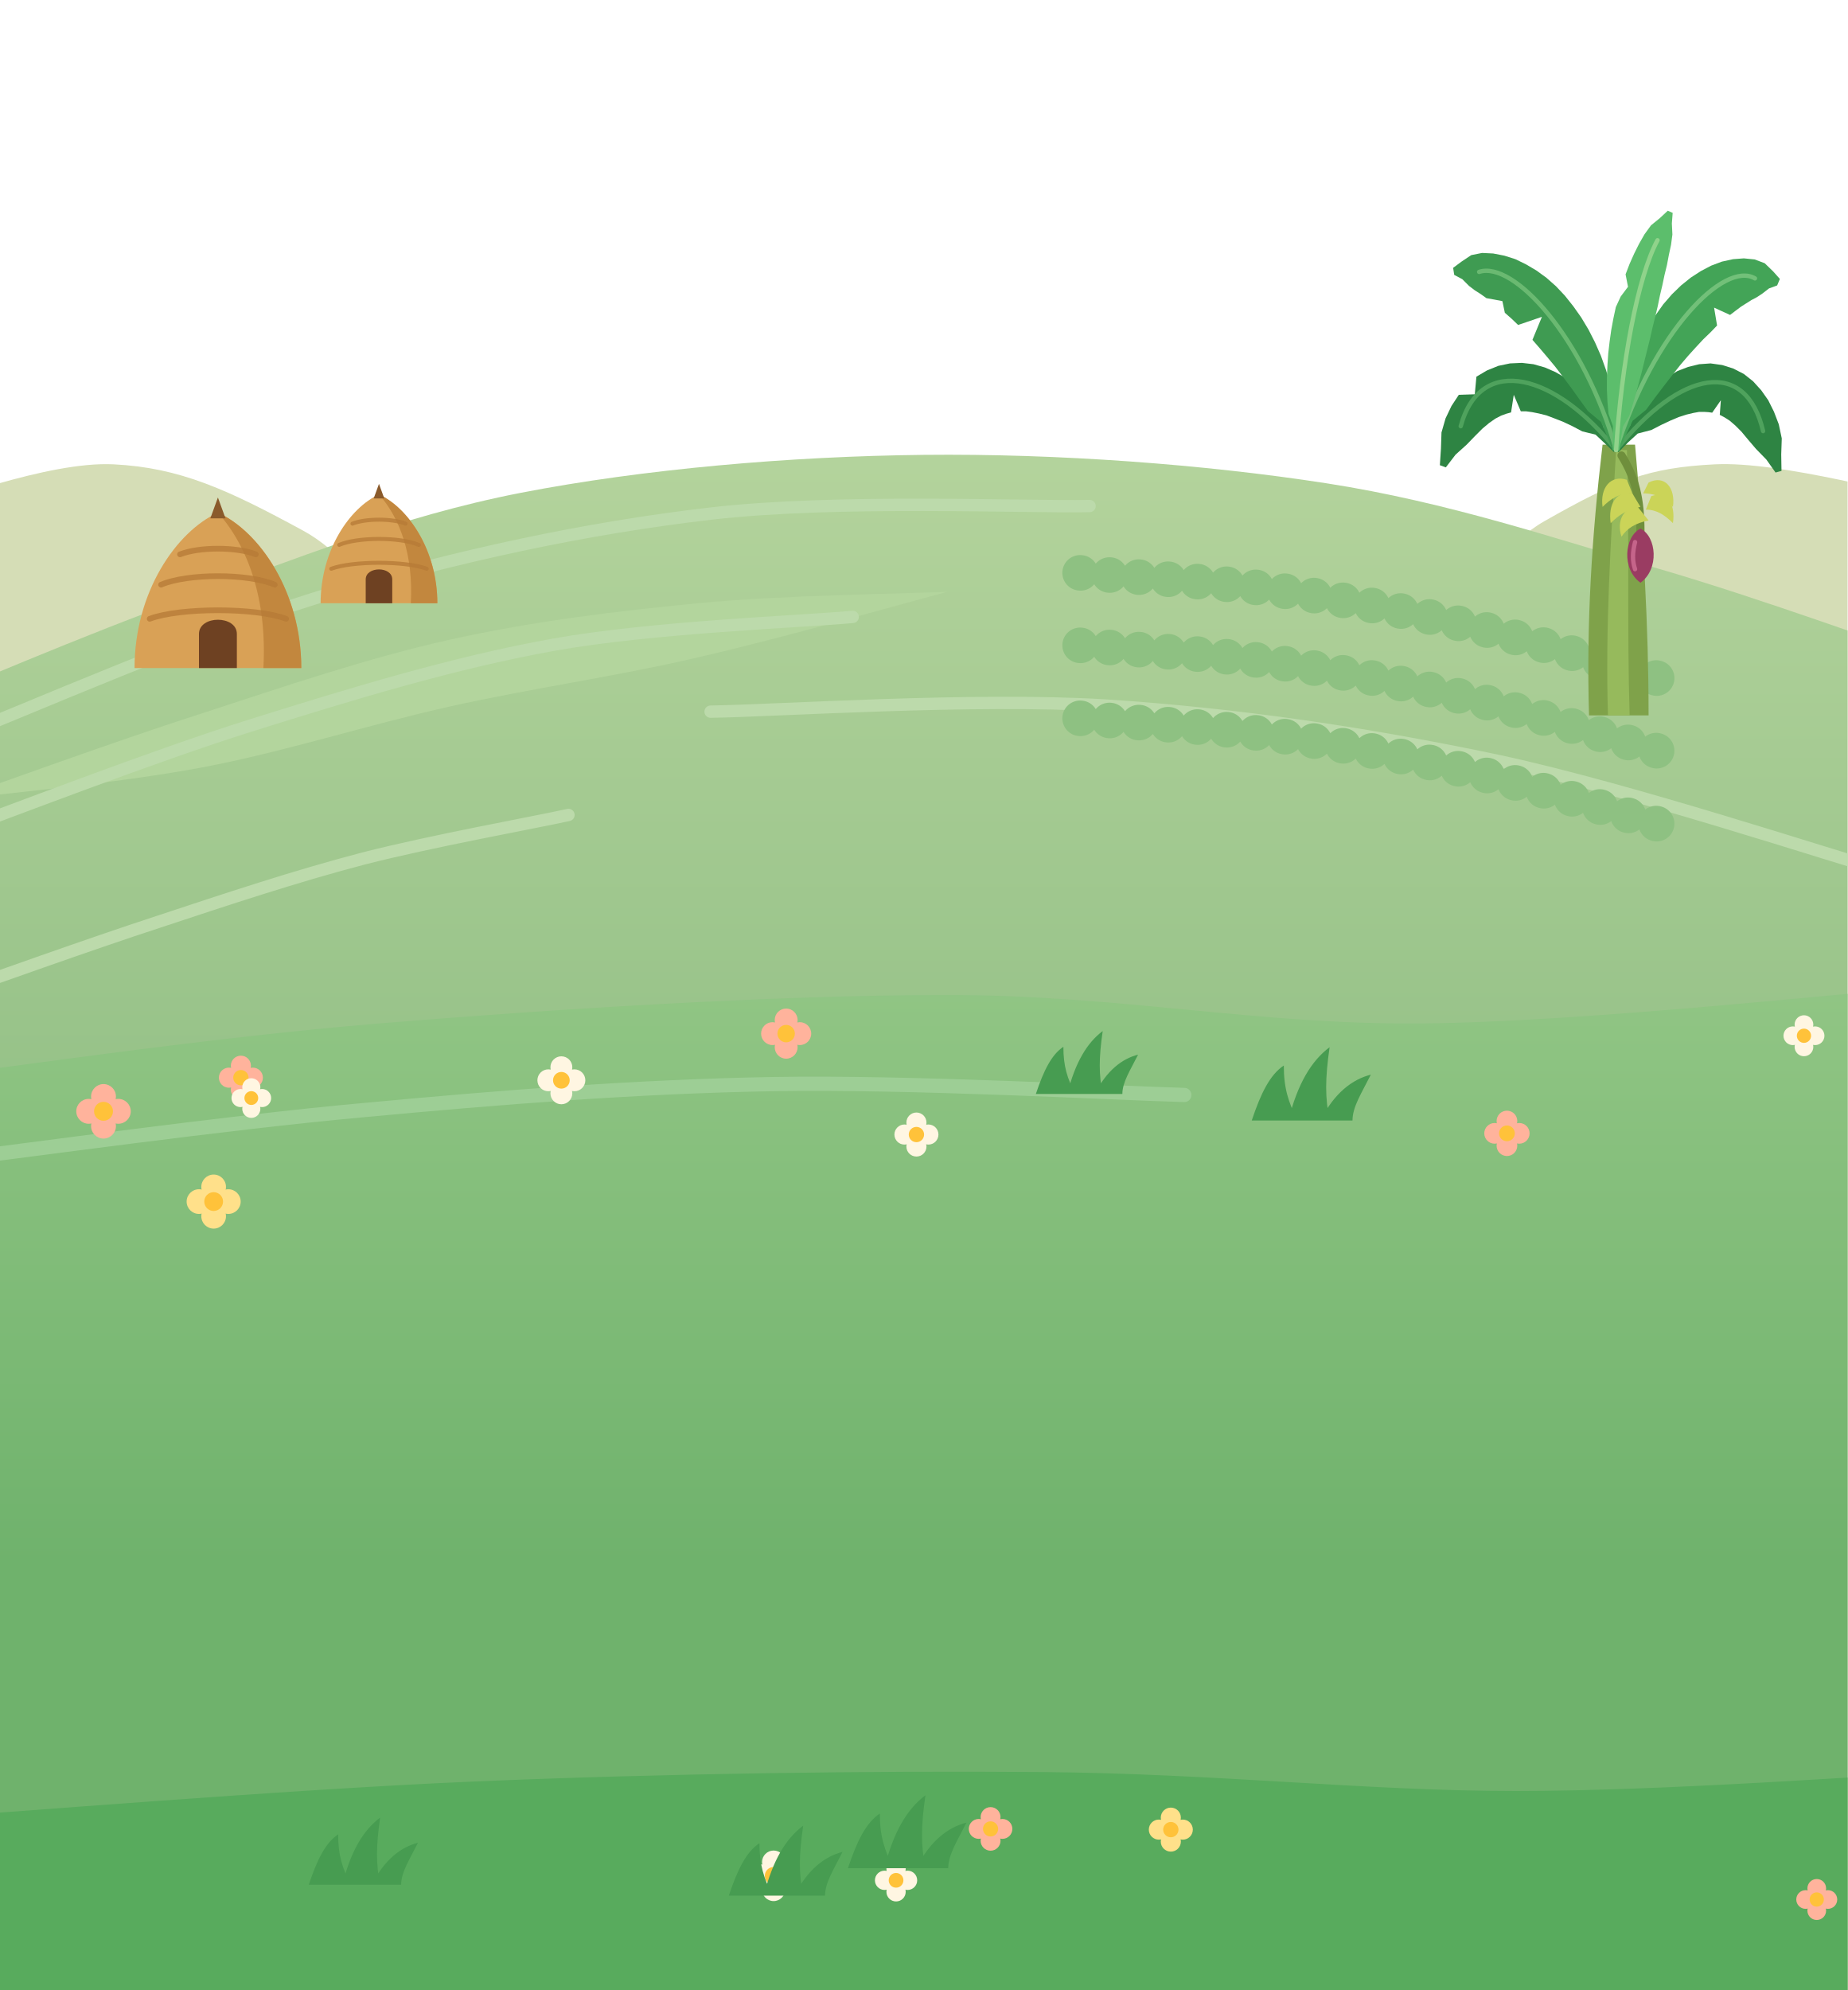
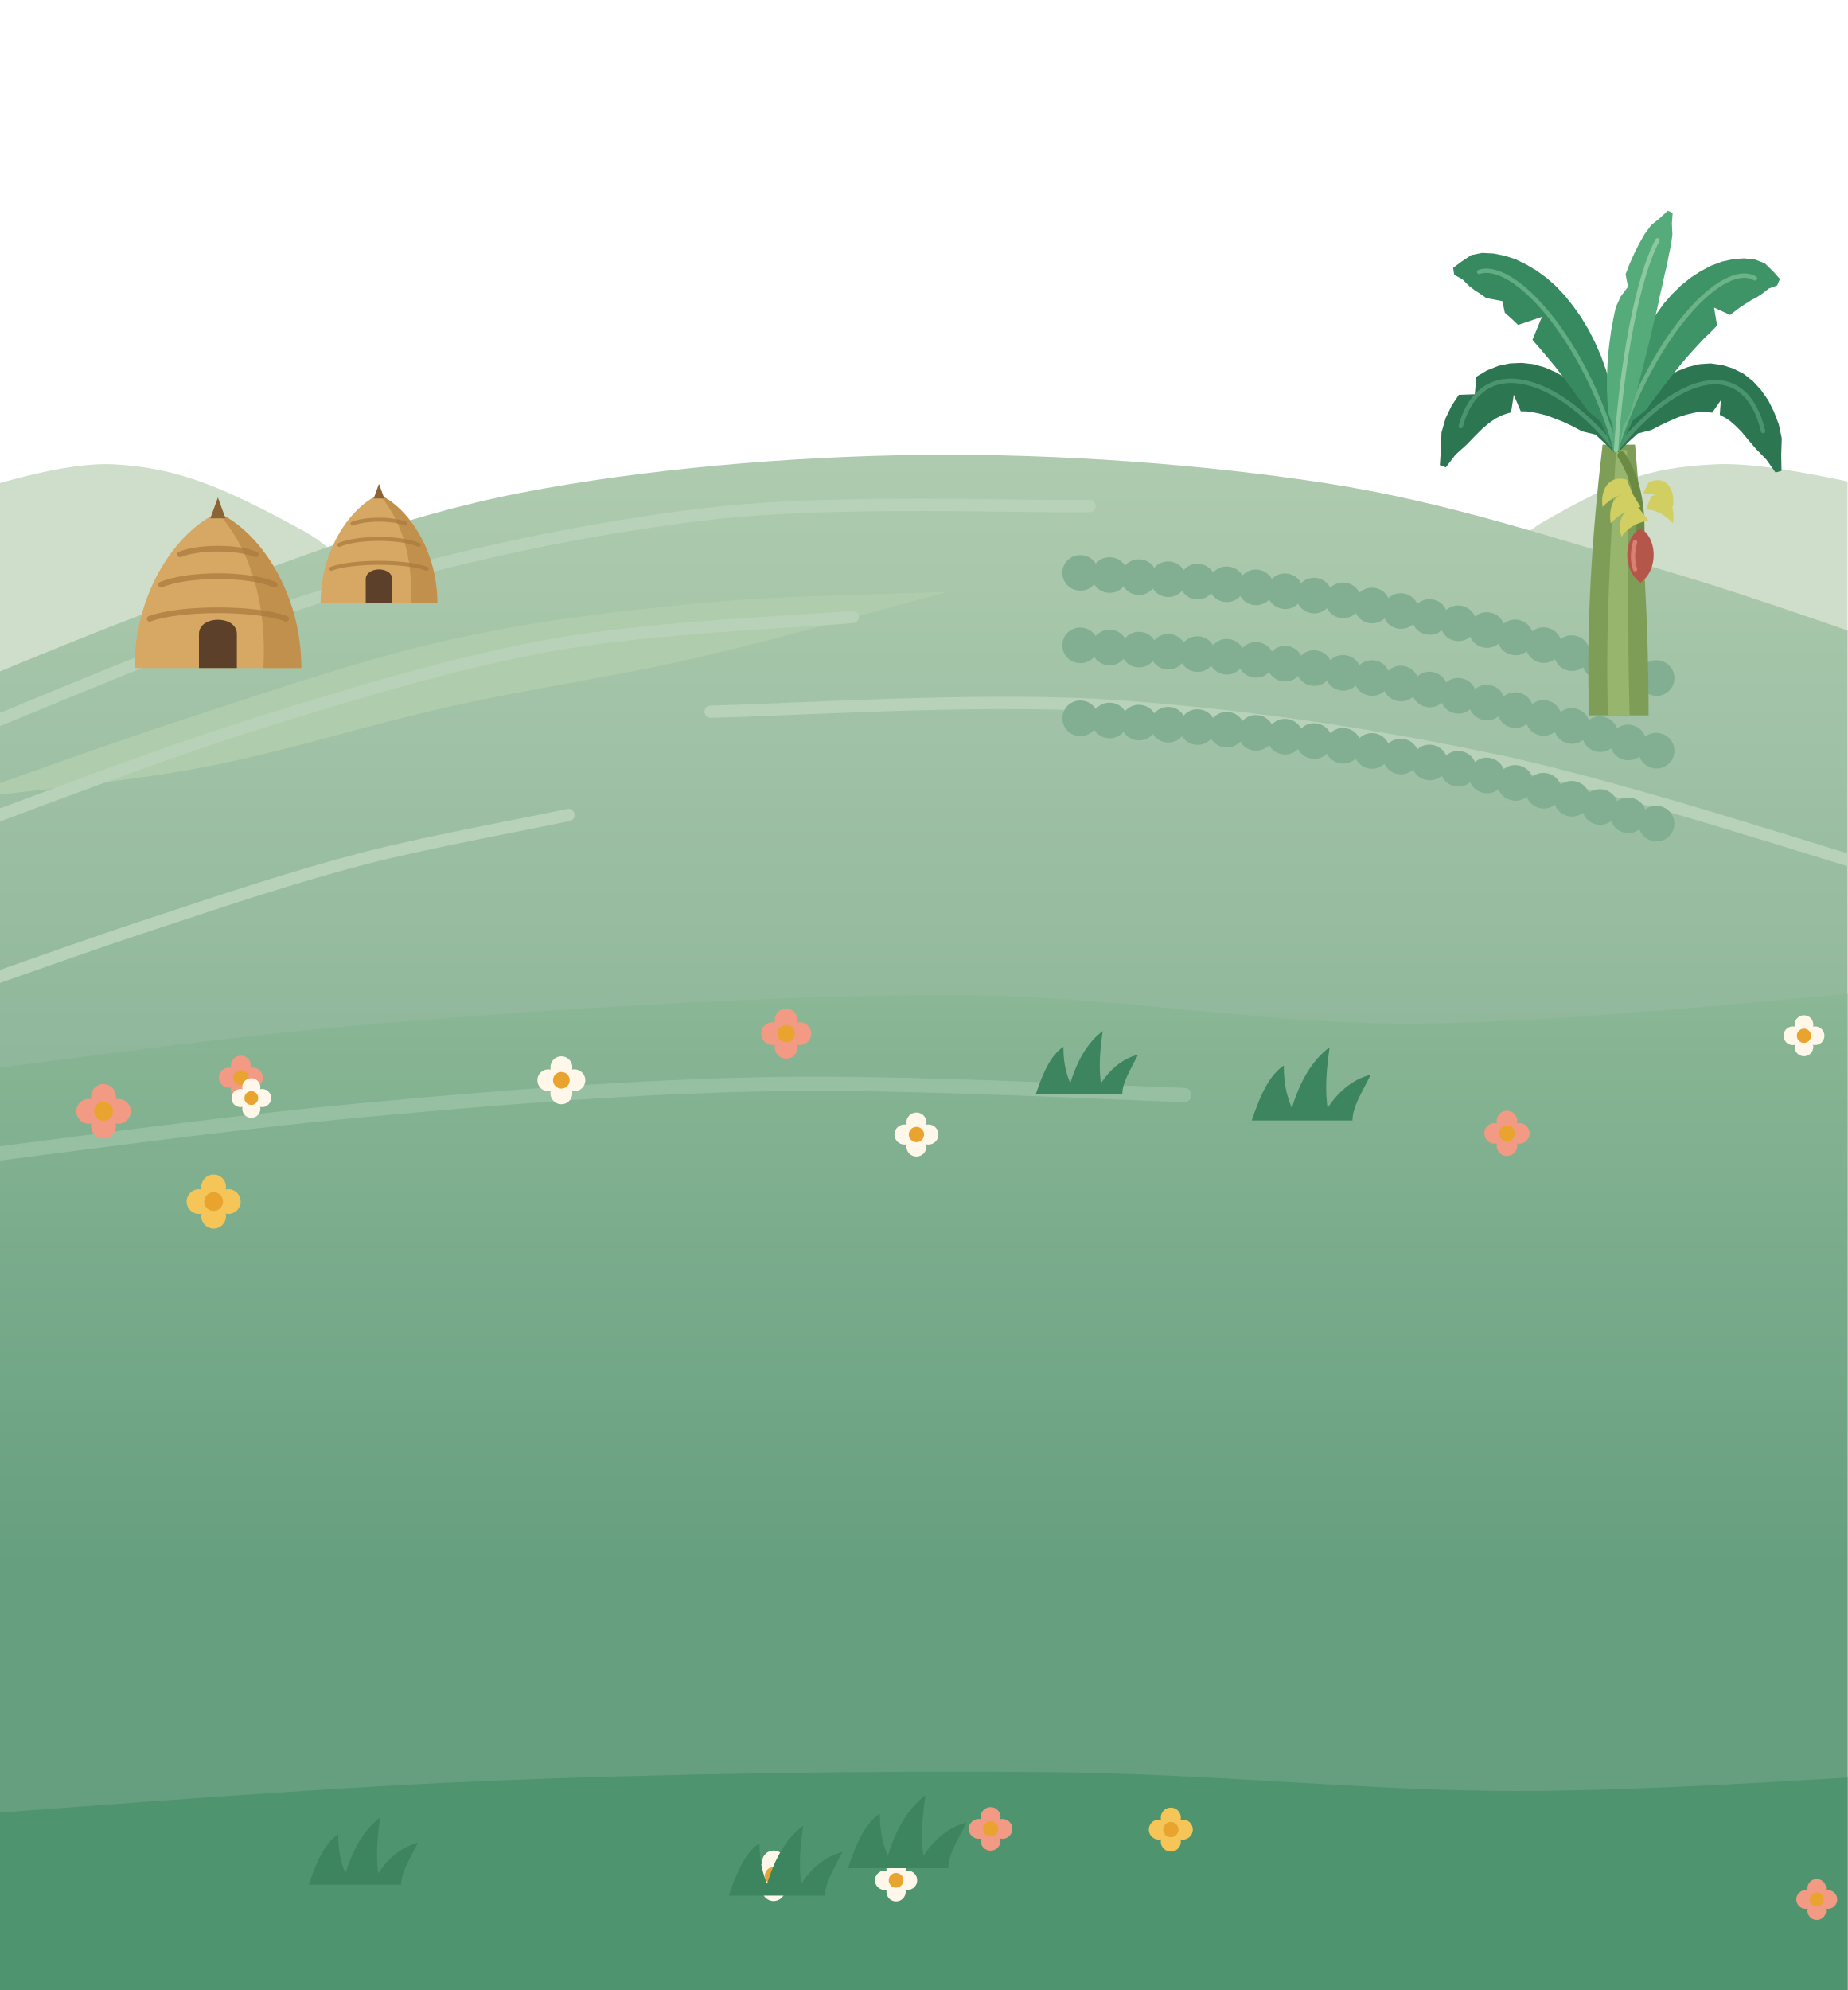
<svg xmlns="http://www.w3.org/2000/svg" viewBox="0 0 390 420" width="390" height="420" preserveAspectRatio="xMidYMax slice">
  <defs>
    <linearGradient id="b0" x1="0" y1="90" x2="0" y2="230" gradientUnits="userSpaceOnUse">
-       <stop offset="0" stop-color="#b5d49d" />
-       <stop offset="1" stop-color="#96c288" />
+       <stop offset="0" stop-color="#b0ccb0" />
+       <stop offset="1" stop-color="#8eb69a" />
    </linearGradient>
    <symbol id="hut" viewBox="0 0 100 92" overflow="visible">
-       <path d="M6 90C6 50 28 18 50 8C72 18 94 50 94 90Z" fill="#D9A156" />
-       <path d="M50 8C72 18 94 50 94 90H74C76 54 66 26 50 8Z" fill="#C2873E" />
-       <path d="M14 64C30 58 70 58 86 64M20 46C34 40 66 40 80 46M30 30C40 26 60 26 70 30" fill="none" stroke="#B57A35" stroke-width="3" stroke-linecap="round" opacity=".75" />
-       <path d="M40 90V72C40 62 60 62 60 72V90Z" fill="#6E4122" />
-       <path d="M50 0L54 11H46Z" fill="#8A5A2B" />
+       <path d="M6 90C6 50 28 18 50 8C72 18 94 50 94 90Z" fill="#D7A863" />
+       <path d="M50 8C72 18 94 50 94 90H74C76 54 66 26 50 8Z" fill="#C0904C" />
+       <path d="M14 64C30 58 70 58 86 64M20 46C34 40 66 40 80 46M30 30C40 26 60 26 70 30" fill="none" stroke="#AA7B3D" stroke-width="3" stroke-linecap="round" opacity=".75" />
+       <path d="M40 90V72C40 62 60 62 60 72V90Z" fill="#5C4029" />
+       <path d="M50 0L54 11H46Z" fill="#8A6435" />
    </symbol>
    <symbol id="bp" viewBox="0 0 140 190">
-       <path d="M62 190C61 156 63 124 67 90H79C82 124 84 156 84 190Z" fill="#7FA24A" />
-       <path d="M69 190C68 158 70 126 72 92H76C77 126 76 158 77 190Z" fill="#96BA5C" />
-       <path d="M72.9 91.3L70.2 87.3L67.3 83.5L65.9 78.4L63.2 74.6L60.2 71.1L56.9 68L53.4 65.4L49.6 63.2L45.7 61.5L41.5 60.3L37.2 59.8L32.8 60L28.5 60.9L24.3 62.6L20.4 64.9L19.8 71.4L13.9 71.6L11.2 75.7L9 80.3L7.5 85.5L7.3 91.5L6.9 97.6L9.1 98.4L12.7 93.7L16.8 90L19.9 86.8L22.6 84.1L25.1 82L27.4 80.4L29.5 79.3L31.4 78.6L33.2 78.1L34.2 71.6L36.8 77.7L38.8 77.7L41 78L43.5 78.5L46.3 79.2L49.2 80.3L52.5 81.6L55.9 83.2L59.5 85.1L64.4 86.3L67.7 89.4L71.1 92.7Z" fill="#2E8443" />
-       <path d="M72 92C50 64 22 56 14.6 83.2" fill="none" stroke="#5DAF68" stroke-width="1.6" stroke-linecap="round" opacity=".7" />
-       <path d="M72.9 92.8L76.5 89.1L80 85.9L85 84.6L88.7 82.7L92.1 81.1L95.2 79.8L98 78.9L100.5 78.3L102.7 77.9L104.5 77.9L106.1 78L107.5 78.2L110.7 73.6L110.3 79L112 79.9L113.9 81.1L116 82.9L118.3 85.2L120.8 88.2L123.7 91.6L127.5 95.5L130.9 100.3L133.1 99.7L133 93.6L133.2 87.7L132.1 82.5L130.3 77.8L128.2 73.6L125.6 69.9L122.6 66.6L119.2 63.9L115.3 61.9L111.2 60.6L106.9 60L102.7 60.3L98.6 61.3L94.7 62.8L91 65L87.6 67.5L84.4 70.6L81.4 74L78.6 77.9L77.1 83.1L74.1 87L71.1 91.2Z" fill="#2E8443" />
-       <path d="M72 92C96 62 120 58 126.3 85" fill="none" stroke="#5DAF68" stroke-width="1.6" stroke-linecap="round" opacity=".7" />
-       <path d="M73.2 91.7L71.9 85.8L70.4 80.2L71.1 73.7L69.9 68L68.3 62.5L66.4 57.2L64.2 52.2L61.8 47.5L59.1 43L56.2 38.9L53.1 35L49.8 31.5L46.3 28.4L42.6 25.7L38.7 23.4L34.8 21.5L30.7 20.2L26.6 19.4L22.5 19.2L18.5 20L14.9 22.4L11.8 24.7L12.2 27.3L15.2 28.9L17.7 31.4L19.8 33L22 34.4L24.1 35.9L26.9 36.4L30 37L30.9 41.3L33.3 43.4L35.8 45.8L44.6 42.8L41.1 51.3L43.8 54.4L46.6 57.7L49.5 61.2L52.4 65L55.4 69L58.4 73.2L61.6 77.6L66.4 81.6L68.7 86.9L70.8 92.3Z" fill="#3F9B52" />
-       <path d="M72 92C60 50 34 22 21.4 26.2" fill="none" stroke="#7CC67F" stroke-width="1.6" stroke-linecap="round" opacity=".7" />
-       <path d="M73.1 92.4L75.5 86.7L78.1 81.2L83.1 77.1L86.4 72.6L89.6 68.4L92.7 64.4L95.7 60.6L98.6 57.2L101.5 54L104.2 51.1L106.9 48.5L109.3 46L108.2 39.4L114.1 42.1L116.2 40.5L118.2 39L120.1 37.8L122 36.6L123.9 35.6L125.9 34.3L128.5 32.3L131.5 31.2L132.5 28.8L130 26L126.9 23L123.2 21.6L119.2 21.2L115.2 21.5L111.1 22.4L107.1 23.9L103.3 25.9L99.6 28.3L96 31.2L92.6 34.5L89.4 38.2L86.5 42.3L83.7 46.6L81.2 51.3L78.8 56.3L76.8 61.6L75 67.2L73.6 73L74.1 79.7L72.4 85.6L70.9 91.6Z" fill="#43A457" />
-       <path d="M72 92C86 48 112 22 123.3 28.6" fill="none" stroke="#86CC87" stroke-width="1.6" stroke-linecap="round" opacity=".7" />
-       <path d="M73.2 92.1L73.8 87.8L74.5 83.4L76.9 79.3L78.2 75.1L79.4 70.9L80.5 66.8L81.6 62.7L82.6 58.6L83.6 54.6L84.6 50.6L85.5 46.6L86.5 42.6L87.4 38.8L88.2 34.9L89.1 31.1L89.9 27.3L90.8 23.6L91.5 19.9L92.3 16.2L92.8 12.4L92.6 8.3L92.9 4.4L91.1 3.6L88.2 6.3L84.9 9L82.5 12.3L80.5 15.8L78.7 19.4L77 23.2L75.5 27.1L76.4 31.7L73.7 35.3L71.9 39.2L71 43.4L70.2 47.7L69.6 52L69.1 56.3L68.8 60.7L68.6 65.2L68.6 69.6L68.8 74.1L69.2 78.6L70.8 83.1L70.8 87.5L70.8 91.9Z" fill="#5CBE6C" />
-       <path d="M72 92C74 60 80 28 87.3 14.5" fill="none" stroke="#A6DB98" stroke-width="1.6" stroke-linecap="round" opacity=".7" />
-       <path d="M74 94C79 102 81 110 81 122" fill="none" stroke="#6F8F3C" stroke-width="3" stroke-linecap="round" />
-       <g fill="#CBD458">
+       <path d="M62 190C61 156 63 124 67 90H79C82 124 84 156 84 190Z" fill="#7E9E58" />
+       <path d="M69 190C68 158 70 126 72 92H76C77 126 76 158 77 190Z" fill="#97B56C" />
+       <path d="M72.9 91.3L70.2 87.3L67.3 83.5L65.9 78.4L63.2 74.6L60.2 71.1L56.9 68L53.4 65.4L49.6 63.2L45.7 61.5L41.5 60.3L37.2 59.8L32.8 60L28.5 60.9L24.3 62.6L20.4 64.9L19.8 71.4L13.9 71.6L11.2 75.7L9 80.3L7.5 85.5L7.3 91.5L6.9 97.6L9.1 98.4L12.7 93.7L16.8 90L19.9 86.8L22.6 84.1L25.1 82L27.4 80.4L29.5 79.3L31.4 78.6L33.2 78.1L34.2 71.6L36.8 77.7L38.8 77.7L41 78L43.5 78.5L46.3 79.2L49.2 80.3L52.5 81.6L55.9 83.2L59.5 85.1L64.4 86.3L67.7 89.4L71.1 92.7Z" fill="#2C7652" />
+       <path d="M72 92C50 64 22 56 14.6 83.2" fill="none" stroke="#58A27A" stroke-width="1.6" stroke-linecap="round" opacity=".7" />
+       <path d="M72.9 92.8L76.5 89.1L80 85.9L85 84.6L88.7 82.7L92.1 81.1L95.2 79.8L98 78.9L100.5 78.3L102.7 77.9L104.5 77.9L106.1 78L107.5 78.2L110.7 73.6L110.3 79L112 79.9L113.9 81.1L116 82.9L118.3 85.2L120.8 88.2L123.7 91.6L127.5 95.5L130.9 100.3L133.1 99.7L133 93.6L133.2 87.7L132.1 82.5L130.3 77.8L128.2 73.6L125.6 69.9L122.6 66.6L119.2 63.9L115.3 61.9L111.2 60.6L106.9 60L102.7 60.3L98.6 61.3L94.7 62.8L91 65L87.6 67.5L84.4 70.6L81.4 74L78.6 77.9L77.1 83.1L74.1 87L71.1 91.2Z" fill="#2C7652" />
+       <path d="M72 92C96 62 120 58 126.3 85" fill="none" stroke="#58A27A" stroke-width="1.6" stroke-linecap="round" opacity=".7" />
+       <path d="M73.2 91.7L71.9 85.8L70.4 80.2L71.1 73.7L69.9 68L68.3 62.5L66.4 57.2L64.2 52.2L61.8 47.5L59.1 43L56.2 38.9L53.1 35L49.8 31.5L46.3 28.4L42.6 25.7L38.7 23.4L34.8 21.5L30.7 20.2L26.6 19.4L22.5 19.2L18.5 20L14.9 22.4L11.8 24.7L12.2 27.3L15.2 28.9L17.7 31.4L19.8 33L22 34.4L24.1 35.9L26.9 36.4L30 37L30.9 41.3L33.3 43.4L35.8 45.8L44.6 42.8L41.1 51.3L43.8 54.4L46.6 57.7L49.5 61.2L52.4 65L55.4 69L58.4 73.2L61.6 77.6L66.4 81.6L68.7 86.9L70.8 92.3Z" fill="#378A5F" />
+       <path d="M72 92C60 50 34 22 21.4 26.2" fill="none" stroke="#74BA8E" stroke-width="1.6" stroke-linecap="round" opacity=".7" />
+       <path d="M73.1 92.4L75.5 86.7L78.1 81.2L83.1 77.1L86.4 72.6L89.6 68.4L92.7 64.4L95.7 60.6L98.6 57.2L101.5 54L104.2 51.1L106.9 48.5L109.3 46L108.2 39.4L114.1 42.1L116.2 40.5L118.2 39L120.1 37.8L122 36.6L123.9 35.6L125.9 34.3L128.5 32.3L131.5 31.2L132.5 28.8L130 26L126.9 23L123.2 21.6L119.2 21.2L115.2 21.5L111.1 22.4L107.1 23.9L103.3 25.9L99.6 28.3L96 31.2L92.6 34.5L89.4 38.2L86.5 42.3L83.7 46.6L81.2 51.3L78.8 56.3L76.8 61.6L75 67.2L73.6 73L74.1 79.7L72.4 85.6L70.9 91.6Z" fill="#3F9467" />
+       <path d="M72 92C86 48 112 22 123.3 28.6" fill="none" stroke="#80C196" stroke-width="1.6" stroke-linecap="round" opacity=".7" />
+       <path d="M73.2 92.1L73.8 87.8L74.5 83.4L76.9 79.3L78.2 75.1L79.4 70.9L80.5 66.8L81.6 62.7L82.6 58.6L83.6 54.6L84.6 50.6L85.5 46.6L86.5 42.6L87.4 38.8L88.2 34.9L89.1 31.1L89.9 27.3L90.8 23.6L91.5 19.9L92.3 16.2L92.8 12.4L92.6 8.3L92.9 4.4L91.1 3.6L88.2 6.3L84.9 9L82.5 12.3L80.5 15.8L78.7 19.4L77 23.2L75.5 27.1L76.4 31.7L73.7 35.3L71.9 39.2L71 43.4L70.2 47.7L69.6 52L69.1 56.3L68.8 60.7L68.6 65.2L68.6 69.6L68.8 74.1L69.2 78.6L70.8 83.1L70.8 87.5L70.8 91.9Z" fill="#56AB7B" />
+       <path d="M72 92C74 60 80 28 87.3 14.5" fill="none" stroke="#A2D6AE" stroke-width="1.6" stroke-linecap="round" opacity=".7" />
+       <path d="M74 94C79 102 81 110 81 122" fill="none" stroke="#6B8A44" stroke-width="3" stroke-linecap="round" />
+       <g fill="#D2CF62">
        <path d="M76 103C70 101 66 106 67 113C70 110 73 108 78 108Z" />
        <path d="M78 108C72 107 69 112 70 119C73 116 76 114 81 113Z" />
        <path d="M80 113C75 113 72 118 74 124C76 121 79 119 84 118Z" />
        <path d="M84 104C90 101 94 106 93 113C90 110 87 108 82 108Z" />
        <path d="M85 109C91 107 94 112 93 119C90 116 87 114 83 114Z" />
      </g>
-       <path d="M81 121C87 124 88 136 81 141C74 136 75 124 81 121Z" fill="#9A3C62" />
-       <path d="M79 126C78 130 78 133 79 136" fill="none" stroke="#C5648A" stroke-width="1.6" stroke-linecap="round" />
+       <path d="M81 121C87 124 88 136 81 141C74 136 75 124 81 121Z" fill="#B4574A" />
+       <path d="M79 126C78 130 78 133 79 136" fill="none" stroke="#DA8070" stroke-width="1.6" stroke-linecap="round" />
    </symbol>
    <linearGradient id="b1" x1="0" y1="204" x2="0" y2="330" gradientUnits="userSpaceOnUse">
-       <stop offset="0" stop-color="#92c685" />
-       <stop offset="1" stop-color="#6fb26c" />
+       <stop offset="0" stop-color="#8cb897" />
+       <stop offset="1" stop-color="#669f7f" />
    </linearGradient>
    <symbol id="fl" viewBox="0 0 20 20">
      <g fill="currentColor">
        <circle cx="10" cy="5" r="4.2" />
        <circle cx="15" cy="10" r="4.2" />
        <circle cx="10" cy="15" r="4.2" />
        <circle cx="5" cy="10" r="4.2" />
      </g>
-       <circle cx="10" cy="10" r="3.2" fill="#FFC23A" />
+       <circle cx="10" cy="10" r="3.2" fill="#E9A42F" />
    </symbol>
    <symbol id="tf" viewBox="0 0 30 16">
      <path d="M2 16C4 10 6 6 9 4C9 9 10 12 12 16ZM10 16C12 8 15 3 19 0C18 7 18 11 19 16ZM17 16C20 10 24 7 28 6C26 10 24 13 24 16Z" fill="currentColor" />
    </symbol>
  </defs>
-   <path d="M-20 108c7.3-1.7 30-10.7 44-10c14 .7 24 5.3 40 14c16 8.7 21.7 31.7 56 38c34.3 6.3 115.7 6.7 150 0c34.3-6.7 40.7-31.3 56-40c15.3-8.7 22-11.3 36-12c14-.7 40 6.7 48 8V420H-20Z" fill="#D5DDB6" />
+   <path d="M-20 108c7.3-1.7 30-10.7 44-10c14 .7 24 5.3 40 14c16 8.7 21.7 31.7 56 38c34.3 6.3 115.7 6.7 150 0c34.3-6.7 40.7-31.3 56-40c15.3-8.7 22-11.3 36-12c14-.7 40 6.7 48 8V420H-20Z" fill="#CFDDCB" />
  <path d="M-20 150c10-4 38.3-16.3 60-24c21.7-7.7 44.2-17 70-22c25.8-5 56.7-7.7 85-8c28.3-.3 59.2 2 85 6c25.8 4 48.3 11.7 70 18c21.7 6.3 50 16.7 60 20V420H-20Z" fill="url(#b0)" />
-   <path d="M-10 168.8c8.7-3 35-12.6 52.5-18.2c17.5-5.7 35-11.7 52.5-15.6c17.5-3.9 35-6 52.5-7.7c17.5-1.7 43.8-2 52.5-2.4L200 124.9c-8.7 2.3-35 9.8-52.5 13.8c-17.5 4.1-35 6.5-52.5 10.4c-17.5 3.9-35 9.6-52.5 12.9c-17.5 3.3-43.8 5.7-52.5 6.8Z" fill="#b3d59d" />
-   <path d="M-10 155.9c13.3-5.1 53.3-22.8 80-30.7c26.7-7.9 53.3-13.7 80-16.8c26.7-3.1 66.7-1.3 80-1.6M-10 175.7c10.6-3.8 42.2-16.1 63.3-22.7c21.1-6.6 42.3-13.1 63.4-16.9c21.1-3.8 52.7-4.9 63.3-5.9M150 150.2c13.9-.2 55.6-3 83.3-1.3c27.8 1.8 55.6 5.9 83.4 11.8c27.7 6 69.4 19.8 83.3 23.8M-10 209.6c7.2-2.5 28.9-10.3 43.3-15c14.5-4.8 28.9-9.6 43.4-13.4c14.4-3.7 36.1-7.6 43.3-9.2" fill="none" stroke="#bcdaab" stroke-width="2.6" stroke-linecap="round" />
-   <path d="M228 120.9c6.9.6 27.6 1.7 41.3 3.6c13.8 1.9 27.6 4.5 41.4 7.7c13.7 3.2 34.4 9.6 41.3 11.6M228 136.2c6.9.6 27.6 1.7 41.3 3.6c13.8 1.9 27.6 4.5 41.4 7.7c13.7 3.3 34.4 9.7 41.3 11.6M228 151.6c6.9.6 27.6 1.7 41.3 3.6c13.8 1.9 27.6 4.5 41.4 7.7c13.7 3.2 34.4 9.7 41.3 11.6" fill="none" stroke="#8ec182" stroke-width="7.5" stroke-linecap="round" stroke-dasharray="0.1 6.1" />
+   <path d="M-10 168.8c8.7-3 35-12.6 52.5-18.2c17.5-5.7 35-11.7 52.5-15.6c17.5-3.9 35-6 52.5-7.7c17.5-1.7 43.8-2 52.5-2.4L200 124.9c-8.7 2.3-35 9.8-52.5 13.8c-17.5 4.1-35 6.5-52.5 10.4c-17.5 3.9-35 9.6-52.5 12.9c-17.5 3.3-43.8 5.7-52.5 6.8Z" fill="#afcdad" />
+   <path d="M-10 155.9c13.3-5.1 53.3-22.8 80-30.7c26.7-7.9 53.3-13.7 80-16.8c26.7-3.1 66.7-1.3 80-1.6M-10 175.7c10.6-3.8 42.2-16.1 63.3-22.7c21.1-6.6 42.3-13.1 63.4-16.9c21.1-3.8 52.7-4.9 63.3-5.9M150 150.2c13.9-.2 55.6-3 83.3-1.3c27.8 1.8 55.6 5.9 83.4 11.8c27.7 6 69.4 19.8 83.3 23.8M-10 209.6c7.2-2.5 28.9-10.3 43.3-15c14.5-4.8 28.9-9.6 43.4-13.4c14.4-3.7 36.1-7.6 43.3-9.2" fill="none" stroke="#b7d2b9" stroke-width="2.6" stroke-linecap="round" />
+   <path d="M228 120.9c6.9.6 27.6 1.7 41.3 3.6c13.8 1.9 27.6 4.5 41.4 7.7c13.7 3.2 34.4 9.6 41.3 11.6M228 136.2c6.9.6 27.6 1.7 41.3 3.6c13.8 1.9 27.6 4.5 41.4 7.7c13.7 3.3 34.4 9.7 41.3 11.6M228 151.6c6.9.6 27.6 1.7 41.3 3.6c13.8 1.9 27.6 4.5 41.4 7.7c13.7 3.2 34.4 9.7 41.3 11.6" fill="none" stroke="#82af92" stroke-width="7.5" stroke-linecap="round" stroke-dasharray="0.1 6.1" />
  <use href="#hut" x="26" y="105" width="40" height="36.8" />
  <use href="#hut" x="66" y="102.1" width="28" height="25.8" />
  <use href="#bp" x="300" y="42.4" width="80" height="108.6" />
  <path d="M-20 228c16.7-2 63.3-9 100-12c36.7-3 83.3-6 120-6c36.7 0 65 6.3 100 6c35-.3 91.7-6.7 110-8V420H-20Z" fill="url(#b1)" />
-   <path d="M-10 244.7c14.4-1.7 57.8-7.8 86.7-10.4c28.9-2.7 57.7-5 86.6-5.5c28.9-.5 72.3 1.9 86.7 2.3" fill="none" stroke="#9dce95" stroke-width="3" stroke-linecap="round" />
-   <g color="#FFB39C">
+   <path d="M-10 244.7c14.4-1.7 57.8-7.8 86.7-10.4c28.9-2.7 57.7-5 86.6-5.5c28.9-.5 72.3 1.9 86.7 2.3" fill="none" stroke="#97c0a3" stroke-width="3" stroke-linecap="round" />
+   <g color="#F29A84">
    <use href="#fl" x="160.2" y="212.4" width="11.5" height="11.5" />
    <use href="#fl" x="15.6" y="228.3" width="12.5" height="12.5" />
    <use href="#fl" x="45.8" y="222.4" width="10.1" height="10.1" />
    <use href="#fl" x="312.9" y="234" width="10.4" height="10.4" />
  </g>
-   <g color="#FFE08A">
+   <g color="#F5C657">
    <use href="#fl" x="38.9" y="247.4" width="12.4" height="12.4" />
  </g>
-   <g color="#FFF6E2">
+   <g color="#FFF8EA">
    <use href="#fl" x="188.4" y="234.4" width="10.1" height="10.1" />
    <use href="#fl" x="376.1" y="213.9" width="9.4" height="9.4" />
    <use href="#fl" x="48.5" y="227.2" width="9.1" height="9.1" />
    <use href="#fl" x="113" y="222.5" width="11" height="11" />
  </g>
-   <g color="#479C51">
+   <g color="#3D855F">
    <use href="#tf" x="262.3" y="221" width="29" height="15.5" />
    <use href="#tf" x="217" y="217.6" width="24.9" height="13.3" />
  </g>
-   <path d="M-20 384c20-1.3 80-6.3 120-8c40-1.7 83.3-2.3 120-2c36.7.3 68.3 4 100 4c31.7 0 75-3.3 90-4V420H-20Z" fill="#58AB5D" />
-   <g color="#FFB39C">
+   <path d="M-20 384c20-1.3 80-6.3 120-8c40-1.7 83.3-2.3 120-2c36.7.3 68.3 4 100 4c31.7 0 75-3.3 90-4V420H-20Z" fill="#4E946F" />
+   <g color="#F29A84">
    <use href="#fl" x="204.1" y="381" width="10" height="10" />
    <use href="#fl" x="378.8" y="396.2" width="9.4" height="9.4" />
  </g>
-   <g color="#FFF6E2">
+   <g color="#FFF8EA">
    <use href="#fl" x="184.3" y="392" width="9.7" height="9.7" />
    <use href="#fl" x="157.5" y="390.1" width="11.6" height="11.6" />
  </g>
-   <g color="#FFE08A">
+   <g color="#F5C657">
    <use href="#fl" x="242.1" y="381.1" width="10.1" height="10.1" />
  </g>
-   <g color="#479C51">
+   <g color="#3D855F">
    <use href="#tf" x="177" y="378.9" width="29" height="15.4" />
    <use href="#tf" x="63.4" y="383.6" width="26.6" height="14.2" />
    <use href="#tf" x="152" y="385.3" width="27.7" height="14.8" />
  </g>
</svg>
